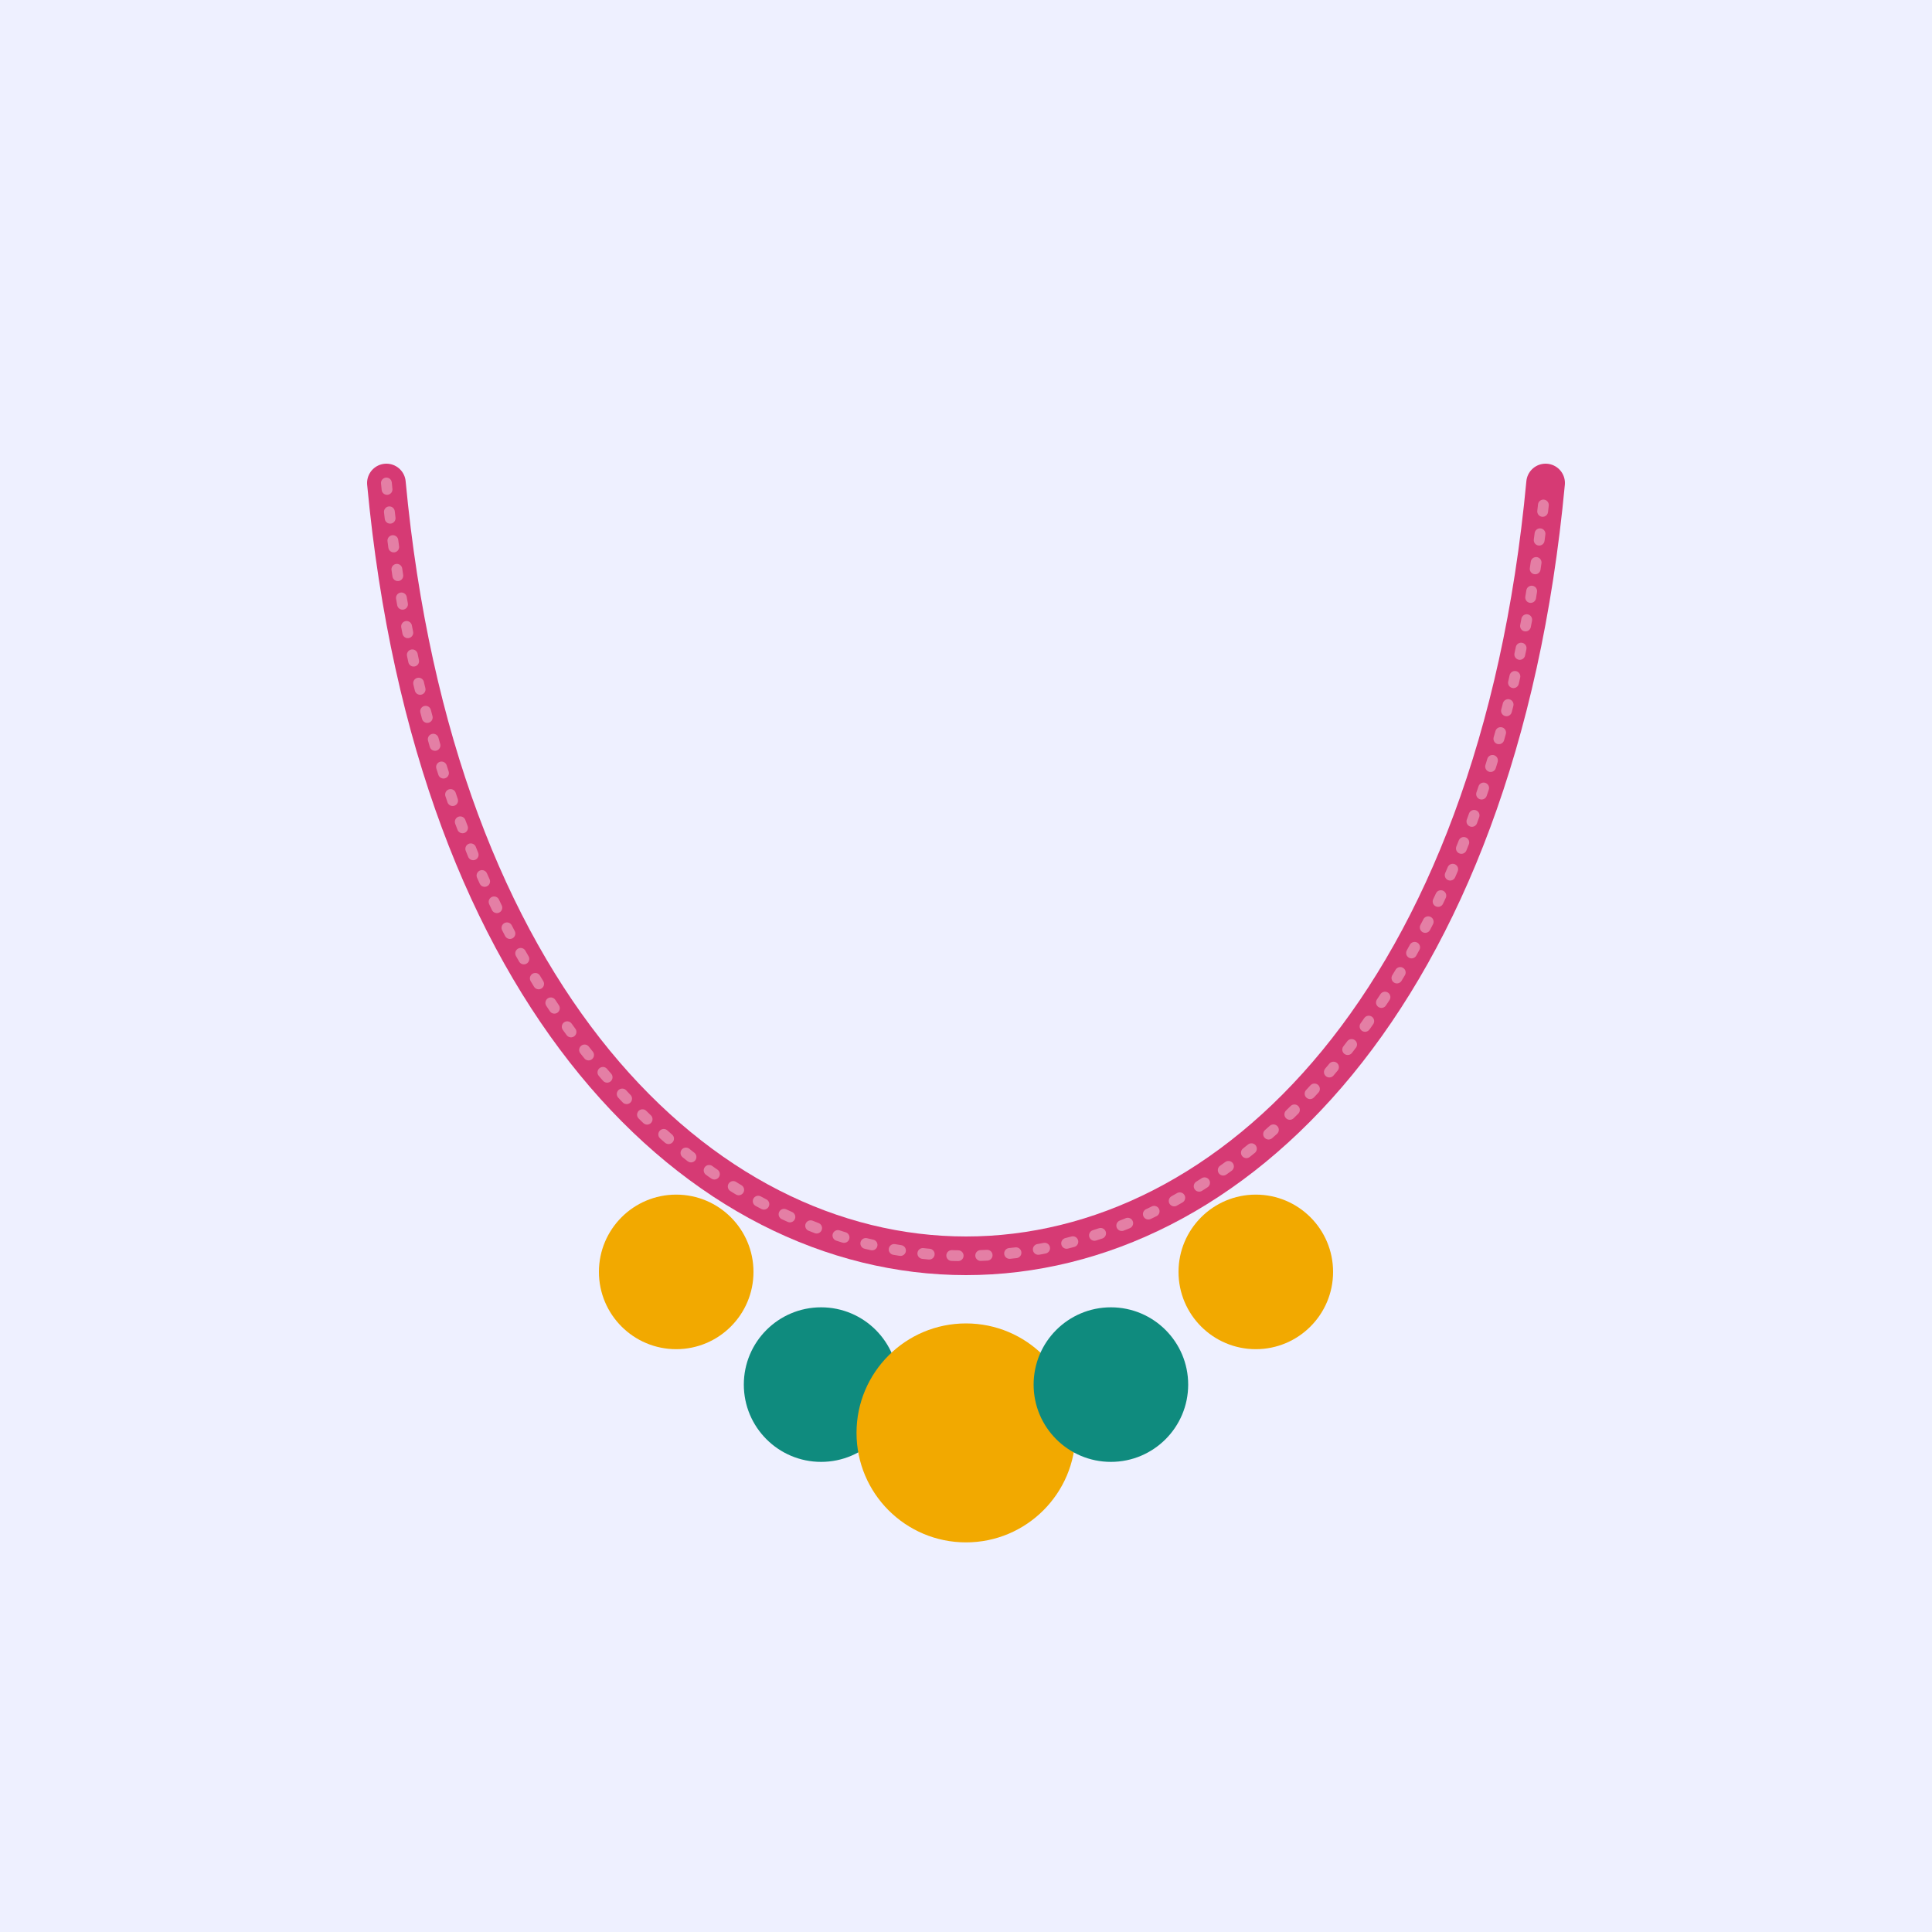
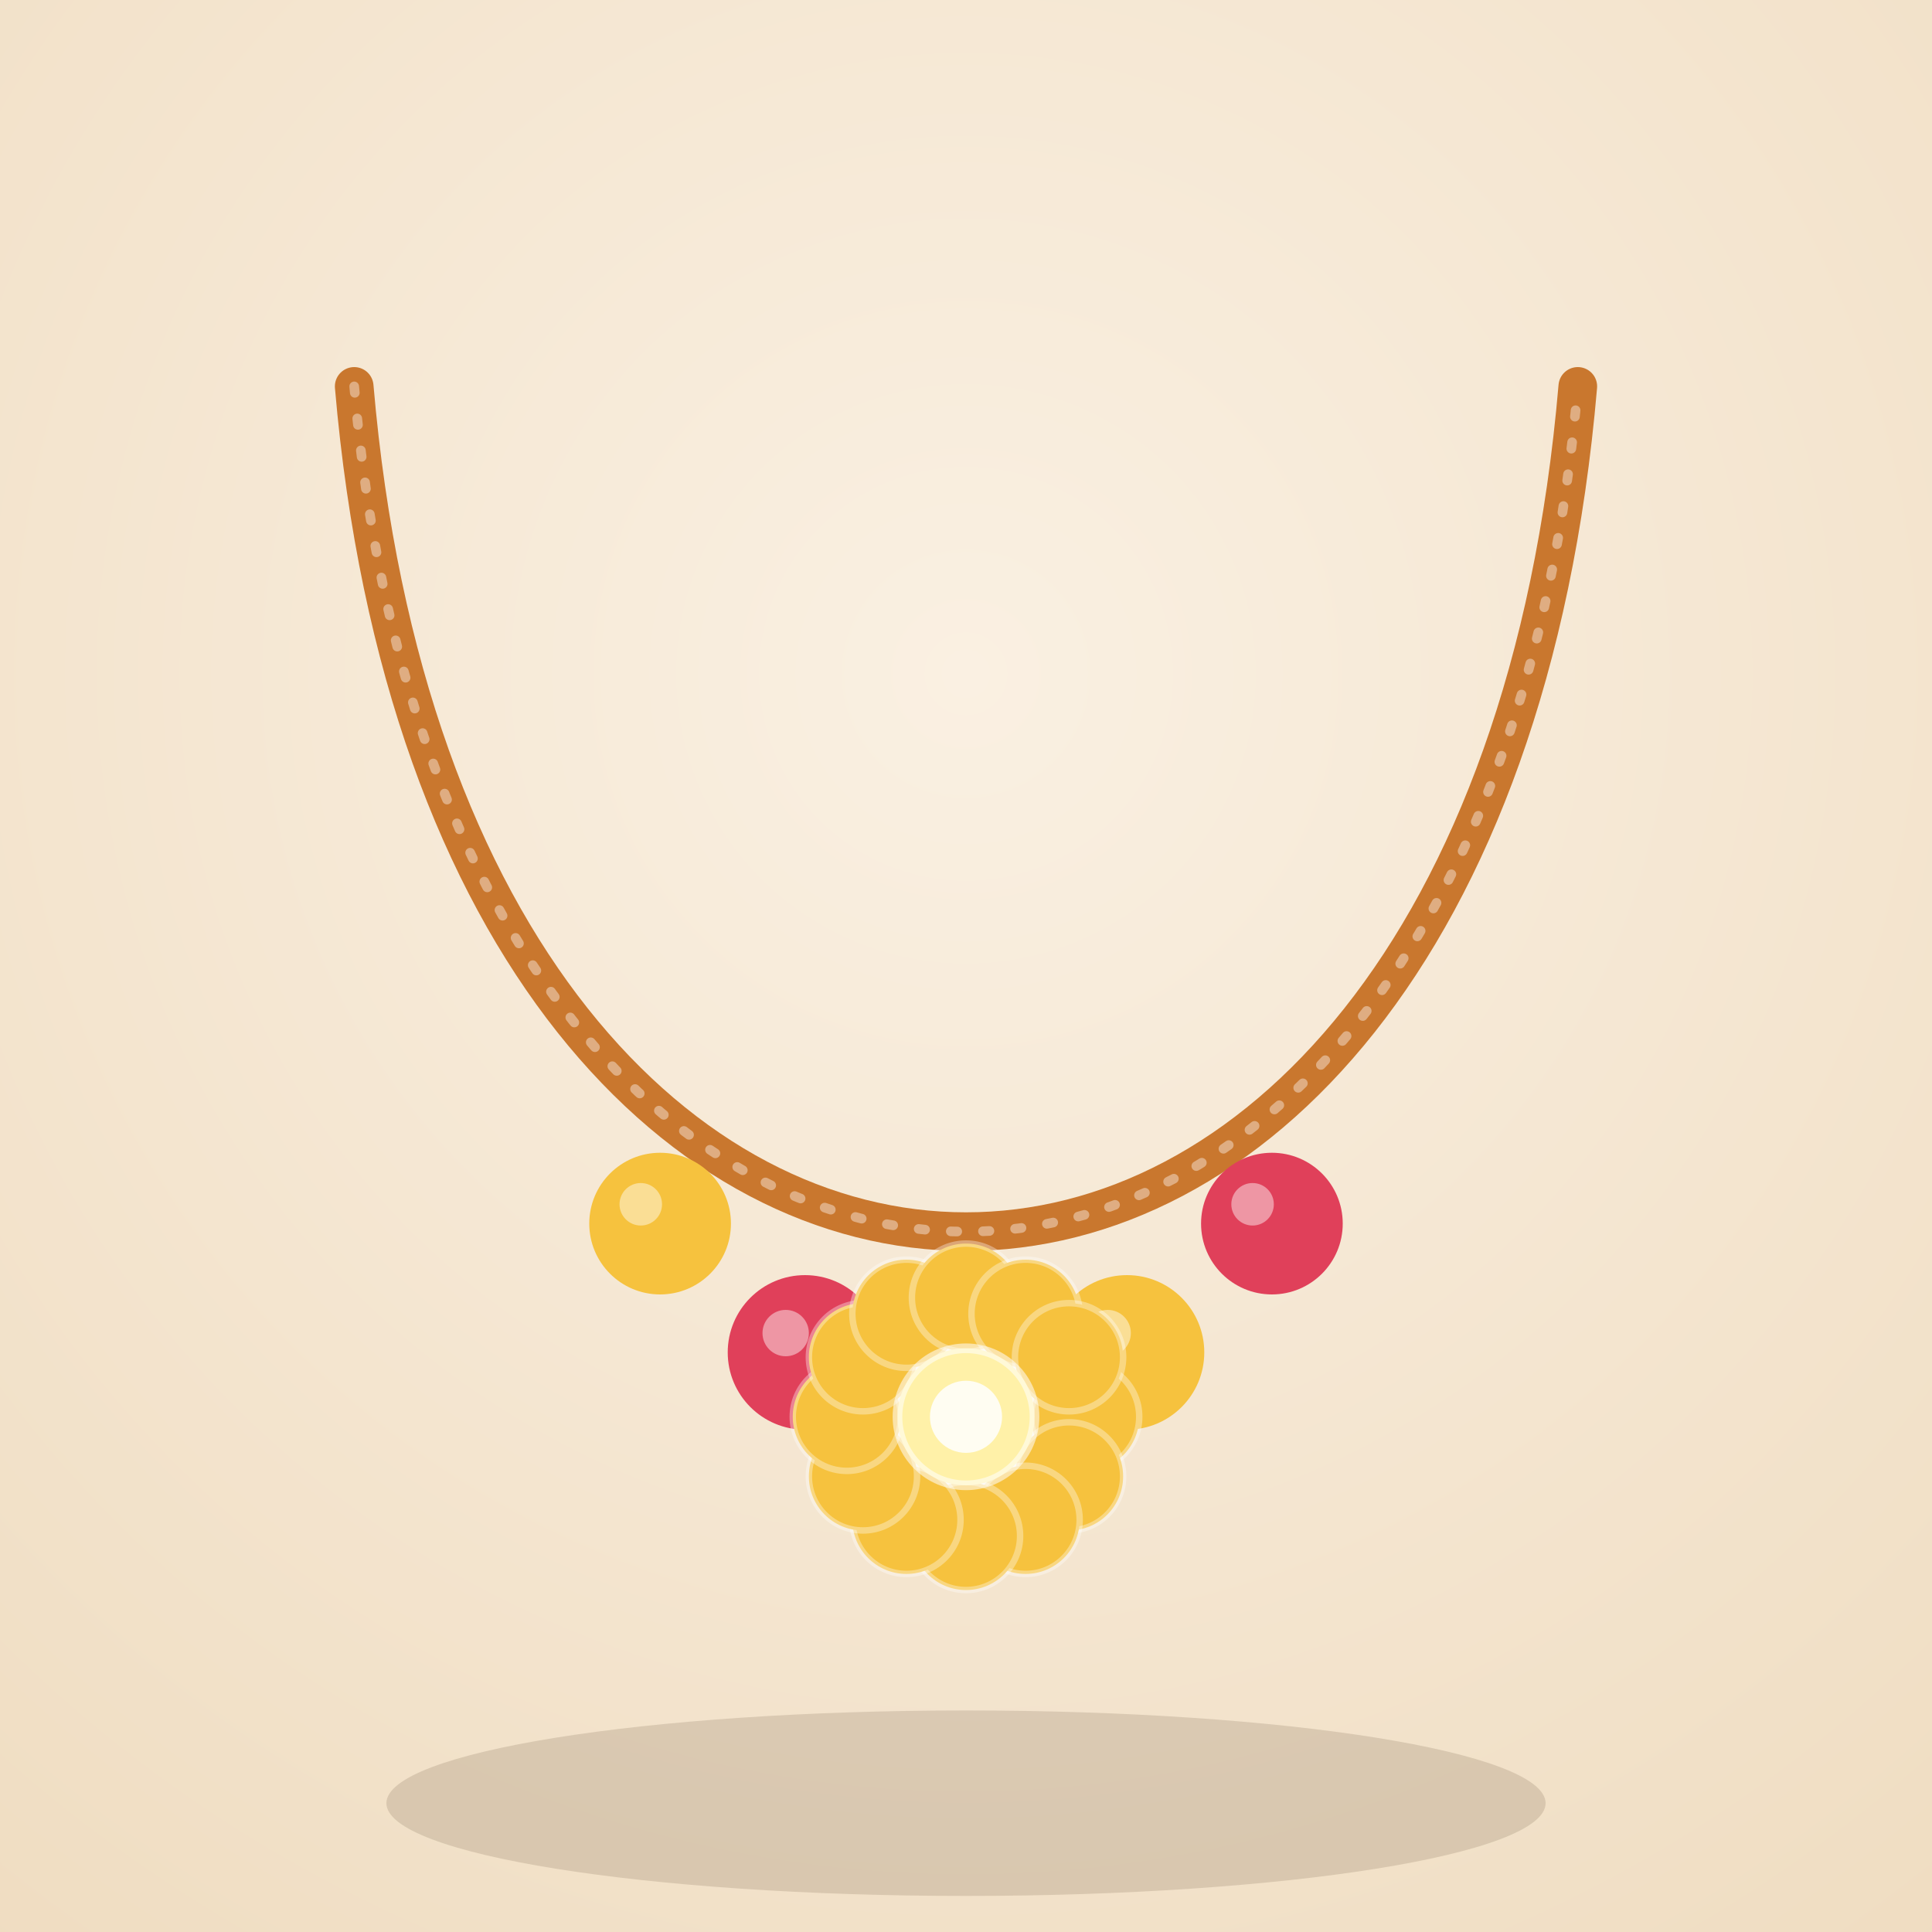
<svg xmlns="http://www.w3.org/2000/svg" viewBox="0 0 600 600" role="img">
-   <rect width="600" height="600" fill="#EEF0FF" />
-   <path d="M120 150 C150 470 450 470 480 150" fill="none" stroke="#D63A74" stroke-width="12" stroke-linecap="round" stroke-linejoin="round" />
-   <path d="M120 150 C150 470 450 470 480 150" fill="none" stroke="#fff" stroke-opacity=".35" stroke-width="3.36" stroke-dasharray="2 7" stroke-linecap="round" />
-   <circle cx="210" cy="395" r="24" fill="#F2A900" />
-   <circle cx="255" cy="430" r="24" fill="#0F8B7E" />
-   <circle cx="300" cy="445" r="34" fill="#F2A900" />
-   <circle cx="345" cy="430" r="24" fill="#0F8B7E" />
-   <circle cx="390" cy="395" r="24" fill="#F2A900" />
+   <defs>
+     <radialGradient id="g9" cx=".5" cy=".35" r=".85">
+       <stop offset="0" stop-color="#faf0e2" />
+       <stop offset="1" stop-color="#efdcc0" />
+     </radialGradient>
+   </defs>
+   <rect width="600" height="600" fill="url(#g9)" />
+   <ellipse cx="300" cy="560" rx="180" ry="28.8" fill="#3b2a12" fill-opacity=".14" />
+   <path d="M110 120 C140 470 460 470 490 120" fill="none" stroke="#c9772e" stroke-width="12" stroke-linecap="round" />
+   <path d="M110 120 C140 470 460 470 490 120" fill="none" stroke="#fff" stroke-opacity=".4" stroke-width="3" stroke-dasharray="2 8" stroke-linecap="round" />
+   <circle cx="205" cy="380" r="22" fill="#f6c23e" />
+   <circle cx="199" cy="374" r="6.6" fill="#fff" fill-opacity=".45" />
+   <circle cx="250" cy="420" r="24" fill="#e0405a" />
+   <circle cx="244" cy="414" r="7.2" fill="#fff" fill-opacity=".45" />
+   <circle cx="350" cy="420" r="24" fill="#f6c23e" />
+   <circle cx="344" cy="414" r="7.2" fill="#fff" fill-opacity=".45" />
+   <circle cx="395" cy="380" r="22" fill="#e0405a" />
+   <circle cx="389" cy="374" r="6.6" fill="#fff" fill-opacity=".45" />
+   <circle cx="337.0" cy="440.0" r="16.8" fill="#f6c23e" stroke="#fff" stroke-opacity=".35" stroke-width="2" />
+   <circle cx="332.0" cy="458.5" r="16.8" fill="#f6c23e" stroke="#fff" stroke-opacity=".35" stroke-width="2" />
+   <circle cx="318.5" cy="472.0" r="16.8" fill="#f6c23e" stroke="#fff" stroke-opacity=".35" stroke-width="2" />
+   <circle cx="300.0" cy="477.0" r="16.8" fill="#f6c23e" stroke="#fff" stroke-opacity=".35" stroke-width="2" />
+   <circle cx="281.5" cy="472.0" r="16.8" fill="#f6c23e" stroke="#fff" stroke-opacity=".35" stroke-width="2" />
+   <circle cx="268.0" cy="458.5" r="16.8" fill="#f6c23e" stroke="#fff" stroke-opacity=".35" stroke-width="2" />
+   <circle cx="263.0" cy="440.0" r="16.8" fill="#f6c23e" stroke="#fff" stroke-opacity=".35" stroke-width="2" />
+   <circle cx="268.0" cy="421.5" r="16.8" fill="#f6c23e" stroke="#fff" stroke-opacity=".35" stroke-width="2" />
+   <circle cx="281.5" cy="408.0" r="16.8" fill="#f6c23e" stroke="#fff" stroke-opacity=".35" stroke-width="2" />
+   <circle cx="300.0" cy="403.0" r="16.8" fill="#f6c23e" stroke="#fff" stroke-opacity=".35" stroke-width="2" />
+   <circle cx="318.5" cy="408.0" r="16.8" fill="#f6c23e" stroke="#fff" stroke-opacity=".35" stroke-width="2" />
+   <circle cx="332.0" cy="421.5" r="16.8" fill="#f6c23e" stroke="#fff" stroke-opacity=".35" stroke-width="2" />
+   <circle cx="300" cy="440" r="21.28" fill="#fff1a8" stroke="#fff" stroke-opacity=".55" stroke-width="3" />
+   <circle cx="300" cy="440" r="11.2" fill="#fff" fill-opacity=".85" />
</svg>
